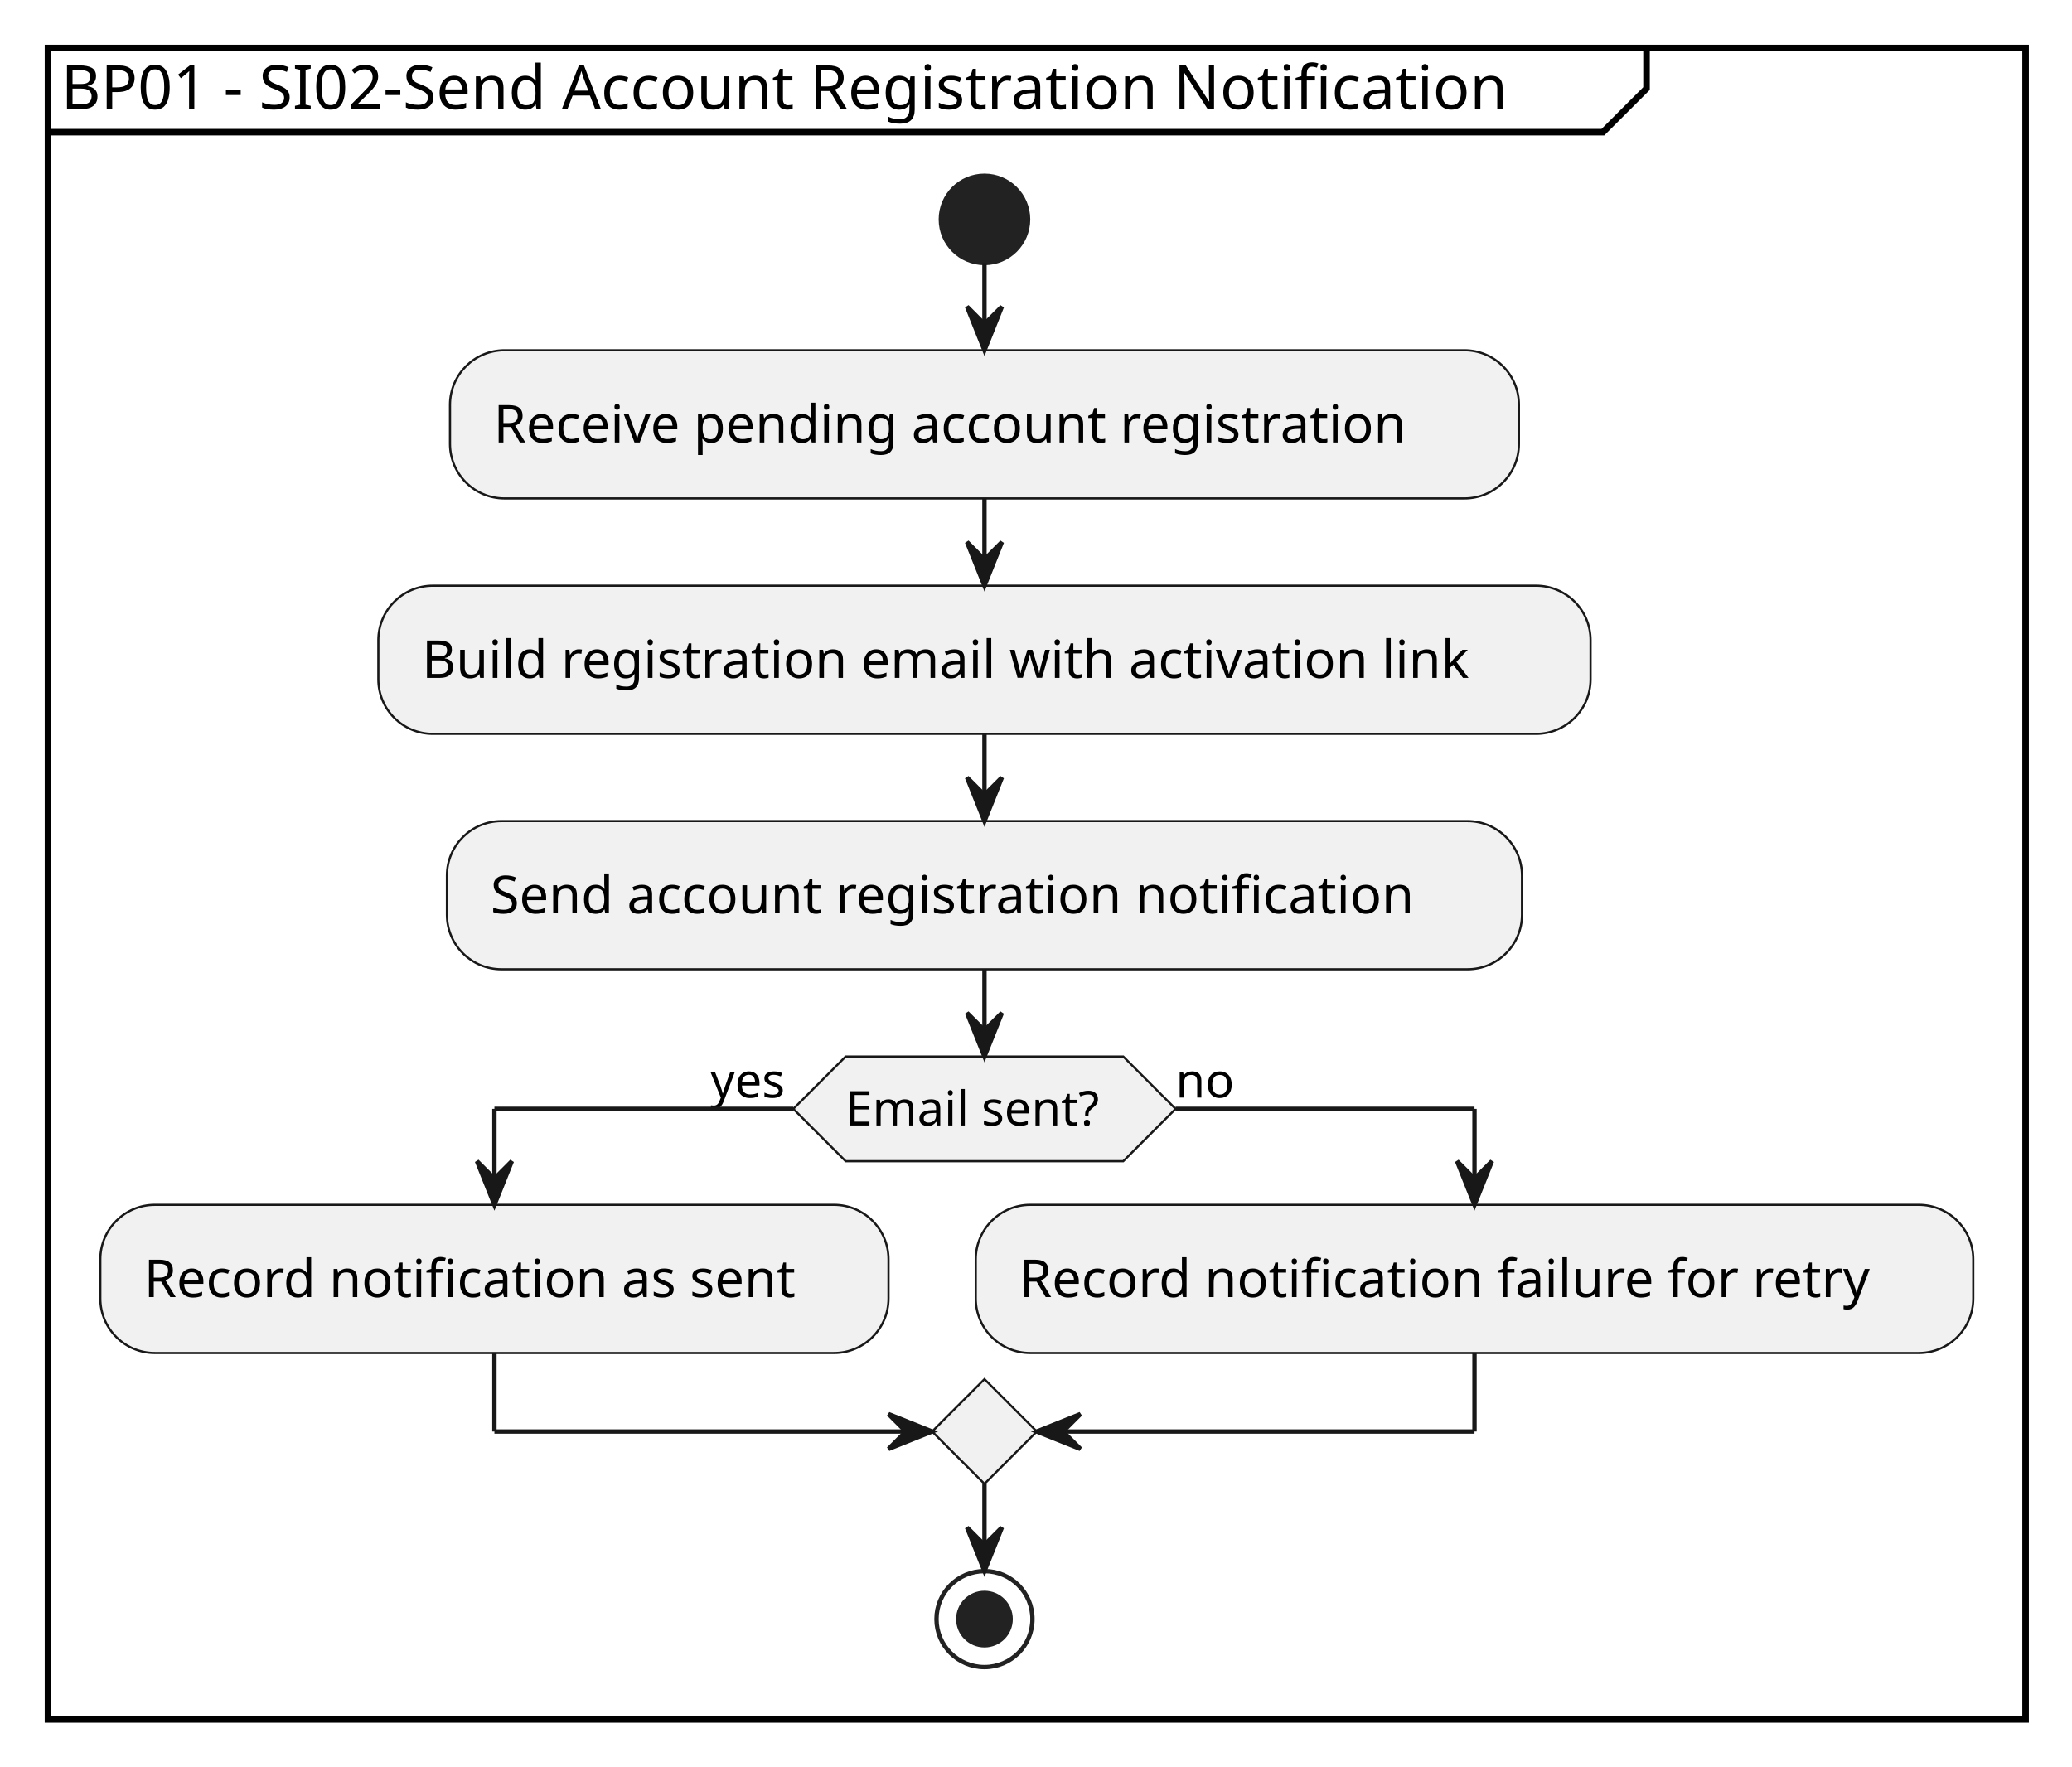
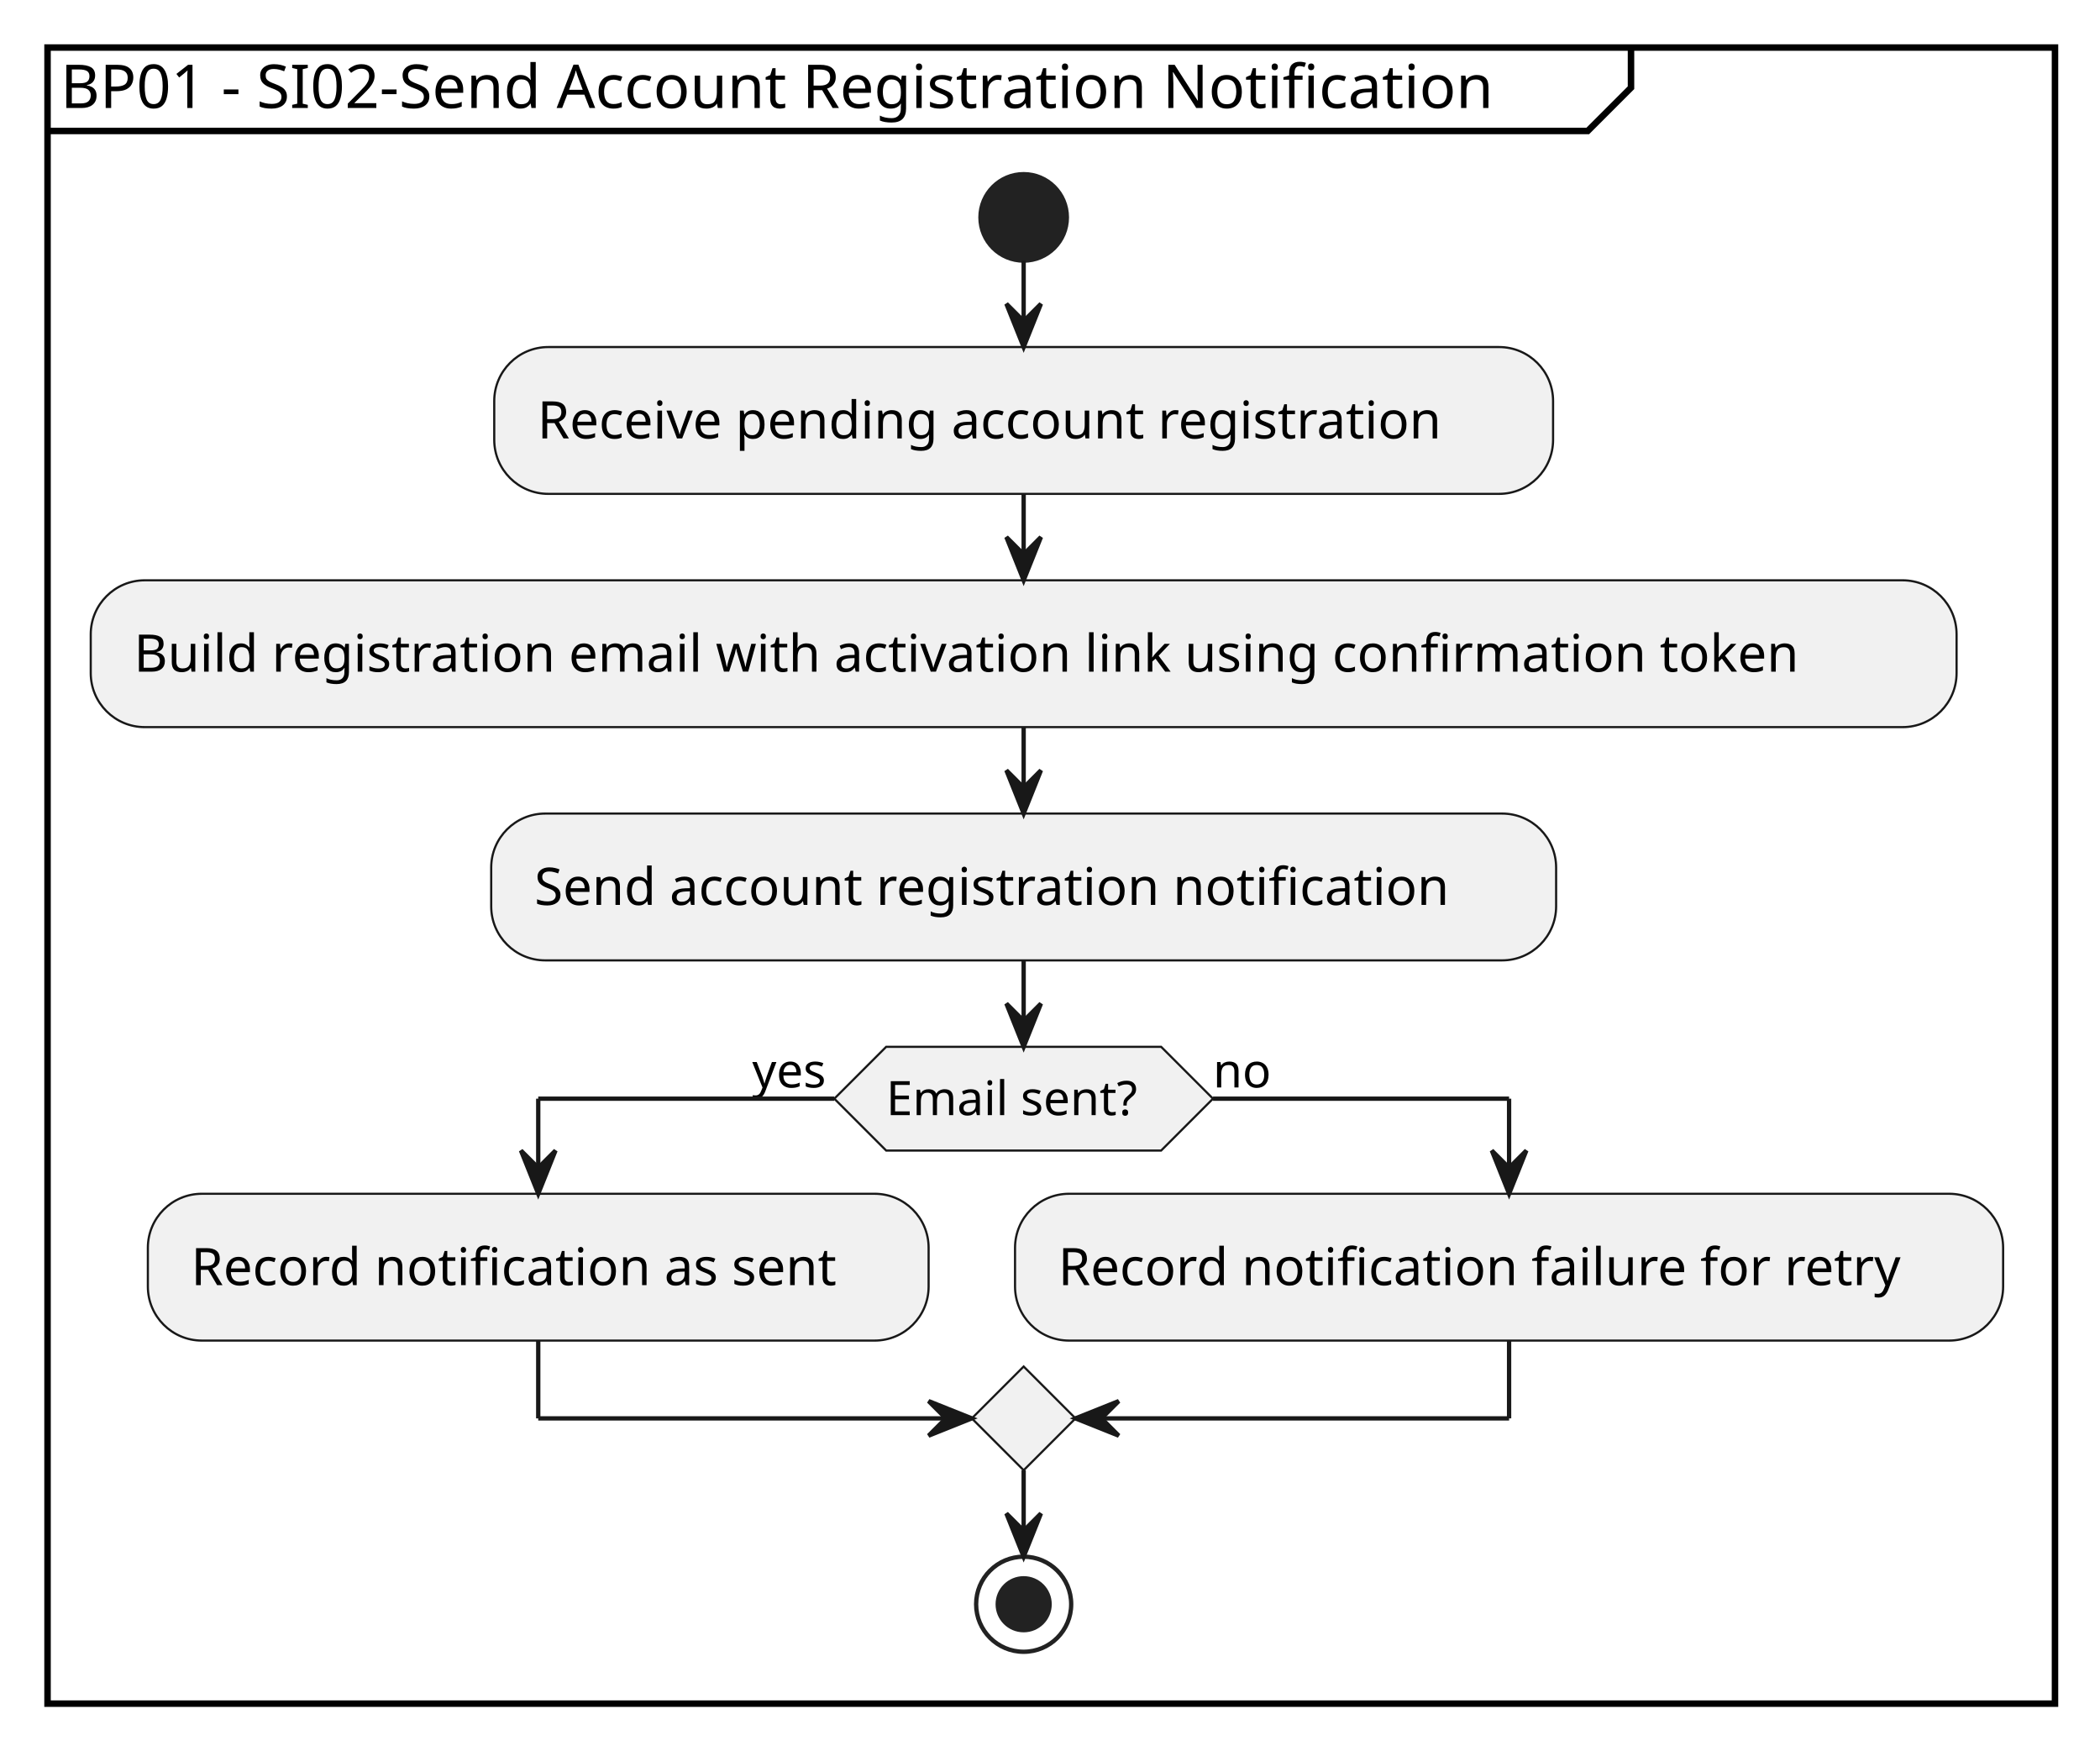
- <svg xmlns="http://www.w3.org/2000/svg" contentStyleType="text/css" data-diagram-type="ACTIVITY" height="405px" preserveAspectRatio="none" style="width:475px;height:405px;background:#FFFFFF;" version="1.1" viewBox="0 0 475 405" width="475px" zoomAndPan="magnify">
+ <svg xmlns="http://www.w3.org/2000/svg" contentStyleType="text/css" data-diagram-type="ACTIVITY" height="405px" preserveAspectRatio="none" style="width:486px;height:405px;background:#FFFFFF;" version="1.1" viewBox="0 0 486 405" width="486px" zoomAndPan="magnify">
  <defs />
  <g>
-     <rect fill="none" height="383.172" style="stroke:#000000;stroke-width:1.5;" width="453.363" x="11" y="11" />
+     <rect fill="none" height="383.172" style="stroke:#000000;stroke-width:1.5;" width="464.583" x="11" y="11" />
    <path d="M377.46,11 L377.46,20.297 L367.46,30.297 L11,30.297" fill="none" style="stroke:#000000;stroke-width:1.5;" />
    <text fill="#000000" font-family="sans-serif" font-size="14" lengthAdjust="spacing" textLength="356.46" x="14" y="24.995">BP01 - SI02-Send Account Registration Notification</text>
-     <ellipse cx="225.685" cy="50.297" fill="#222222" rx="10" ry="10" style="stroke:#222222;stroke-width:1;" />
-     <rect fill="#F1F1F1" height="33.969" rx="12.5" ry="12.5" style="stroke:#181818;stroke-width:0.5;" width="245.047" x="103.161" y="80.297" />
-     <text fill="#000000" font-family="sans-serif" font-size="12" lengthAdjust="spacing" textLength="225.047" x="113.161" y="101.436">Receive pending account registration</text>
-     <rect fill="#F1F1F1" height="33.969" rx="12.5" ry="12.5" style="stroke:#181818;stroke-width:0.5;" width="277.9" x="86.734" y="134.266" />
-     <text fill="#000000" font-family="sans-serif" font-size="12" lengthAdjust="spacing" textLength="257.9" x="96.734" y="155.404">Build registration email with activation link</text>
-     <rect fill="#F1F1F1" height="33.969" rx="12.5" ry="12.5" style="stroke:#181818;stroke-width:0.5;" width="246.453" x="102.458" y="188.234" />
-     <text fill="#000000" font-family="sans-serif" font-size="12" lengthAdjust="spacing" textLength="226.453" x="112.458" y="209.373">Send account registration notification</text>
-     <polygon fill="#F1F1F1" points="193.866,242.203,257.503,242.203,269.503,254.203,257.503,266.203,193.866,266.203,181.866,254.203,193.866,242.203" style="stroke:#181818;stroke-width:0.5;" />
-     <text fill="#000000" font-family="sans-serif" font-size="11" lengthAdjust="spacing" textLength="63.637" x="193.866" y="258.011">Email sent?</text>
-     <text fill="#000000" font-family="sans-serif" font-size="11" lengthAdjust="spacing" textLength="19.008" x="162.858" y="251.609">yes</text>
-     <text fill="#000000" font-family="sans-serif" font-size="11" lengthAdjust="spacing" textLength="13.702" x="269.503" y="251.609">no</text>
-     <rect fill="#F1F1F1" height="33.969" rx="12.5" ry="12.5" style="stroke:#181818;stroke-width:0.5;" width="180.688" x="23" y="276.203" />
-     <text fill="#000000" font-family="sans-serif" font-size="12" lengthAdjust="spacing" textLength="160.688" x="33" y="297.342">Record notification as sent</text>
-     <rect fill="#F1F1F1" height="33.969" rx="12.5" ry="12.5" style="stroke:#181818;stroke-width:0.5;" width="228.676" x="223.688" y="276.203" />
-     <text fill="#000000" font-family="sans-serif" font-size="12" lengthAdjust="spacing" textLength="208.676" x="233.688" y="297.342">Record notification failure for retry</text>
-     <polygon fill="#F1F1F1" points="225.685,316.172,237.685,328.172,225.685,340.172,213.685,328.172,225.685,316.172" style="stroke:#181818;stroke-width:0.5;" />
-     <ellipse cx="225.685" cy="371.172" fill="none" rx="11" ry="11" style="stroke:#222222;stroke-width:1;" />
-     <ellipse cx="225.685" cy="371.172" fill="#222222" rx="6" ry="6" style="stroke:#222222;stroke-width:1;" />
-     <line style="stroke:#181818;stroke-width:1;" x1="225.685" x2="225.685" y1="60.297" y2="80.297" />
-     <polygon fill="#181818" points="221.685,70.297,225.685,80.297,229.685,70.297,225.685,74.297" style="stroke:#181818;stroke-width:1;" />
-     <line style="stroke:#181818;stroke-width:1;" x1="225.685" x2="225.685" y1="114.266" y2="134.266" />
-     <polygon fill="#181818" points="221.685,124.266,225.685,134.266,229.685,124.266,225.685,128.266" style="stroke:#181818;stroke-width:1;" />
-     <line style="stroke:#181818;stroke-width:1;" x1="225.685" x2="225.685" y1="168.234" y2="188.234" />
-     <polygon fill="#181818" points="221.685,178.234,225.685,188.234,229.685,178.234,225.685,182.234" style="stroke:#181818;stroke-width:1;" />
-     <line style="stroke:#181818;stroke-width:1;" x1="181.866" x2="113.344" y1="254.203" y2="254.203" />
-     <line style="stroke:#181818;stroke-width:1;" x1="113.344" x2="113.344" y1="254.203" y2="276.203" />
-     <polygon fill="#181818" points="109.344,266.203,113.344,276.203,117.344,266.203,113.344,270.203" style="stroke:#181818;stroke-width:1;" />
-     <line style="stroke:#181818;stroke-width:1;" x1="269.503" x2="338.025" y1="254.203" y2="254.203" />
-     <line style="stroke:#181818;stroke-width:1;" x1="338.025" x2="338.025" y1="254.203" y2="276.203" />
-     <polygon fill="#181818" points="334.025,266.203,338.025,276.203,342.025,266.203,338.025,270.203" style="stroke:#181818;stroke-width:1;" />
-     <line style="stroke:#181818;stroke-width:1;" x1="113.344" x2="113.344" y1="310.172" y2="328.172" />
-     <line style="stroke:#181818;stroke-width:1;" x1="113.344" x2="213.685" y1="328.172" y2="328.172" />
-     <polygon fill="#181818" points="203.685,324.172,213.685,328.172,203.685,332.172,207.685,328.172" style="stroke:#181818;stroke-width:1;" />
-     <line style="stroke:#181818;stroke-width:1;" x1="338.025" x2="338.025" y1="310.172" y2="328.172" />
-     <line style="stroke:#181818;stroke-width:1;" x1="338.025" x2="237.685" y1="328.172" y2="328.172" />
-     <polygon fill="#181818" points="247.685,324.172,237.685,328.172,247.685,332.172,243.685,328.172" style="stroke:#181818;stroke-width:1;" />
-     <line style="stroke:#181818;stroke-width:1;" x1="225.685" x2="225.685" y1="222.203" y2="242.203" />
-     <polygon fill="#181818" points="221.685,232.203,225.685,242.203,229.685,232.203,225.685,236.203" style="stroke:#181818;stroke-width:1;" />
-     <line style="stroke:#181818;stroke-width:1;" x1="225.685" x2="225.685" y1="340.172" y2="360.172" />
-     <polygon fill="#181818" points="221.685,350.172,225.685,360.172,229.685,350.172,225.685,354.172" style="stroke:#181818;stroke-width:1;" />
+     <ellipse cx="236.904" cy="50.297" fill="#222222" rx="10" ry="10" style="stroke:#222222;stroke-width:1;" />
+     <rect fill="#F1F1F1" height="33.969" rx="12.5" ry="12.5" style="stroke:#181818;stroke-width:0.5;" width="245.047" x="114.381" y="80.297" />
+     <text fill="#000000" font-family="sans-serif" font-size="12" lengthAdjust="spacing" textLength="225.047" x="124.381" y="101.436">Receive pending account registration</text>
+     <rect fill="#F1F1F1" height="33.969" rx="12.5" ry="12.5" style="stroke:#181818;stroke-width:0.5;" width="431.809" x="21" y="134.266" />
+     <text fill="#000000" font-family="sans-serif" font-size="12" lengthAdjust="spacing" textLength="411.809" x="31" y="155.404">Build registration email with activation link using confirmation token</text>
+     <rect fill="#F1F1F1" height="33.969" rx="12.5" ry="12.5" style="stroke:#181818;stroke-width:0.5;" width="246.453" x="113.678" y="188.234" />
+     <text fill="#000000" font-family="sans-serif" font-size="12" lengthAdjust="spacing" textLength="226.453" x="123.678" y="209.373">Send account registration notification</text>
+     <polygon fill="#F1F1F1" points="205.086,242.203,268.723,242.203,280.723,254.203,268.723,266.203,205.086,266.203,193.086,254.203,205.086,242.203" style="stroke:#181818;stroke-width:0.5;" />
+     <text fill="#000000" font-family="sans-serif" font-size="11" lengthAdjust="spacing" textLength="63.637" x="205.086" y="258.011">Email sent?</text>
+     <text fill="#000000" font-family="sans-serif" font-size="11" lengthAdjust="spacing" textLength="19.008" x="174.078" y="251.609">yes</text>
+     <text fill="#000000" font-family="sans-serif" font-size="11" lengthAdjust="spacing" textLength="13.702" x="280.723" y="251.609">no</text>
+     <rect fill="#F1F1F1" height="33.969" rx="12.5" ry="12.5" style="stroke:#181818;stroke-width:0.5;" width="180.688" x="34.22" y="276.203" />
+     <text fill="#000000" font-family="sans-serif" font-size="12" lengthAdjust="spacing" textLength="160.688" x="44.22" y="297.342">Record notification as sent</text>
+     <rect fill="#F1F1F1" height="33.969" rx="12.5" ry="12.5" style="stroke:#181818;stroke-width:0.5;" width="228.676" x="234.907" y="276.203" />
+     <text fill="#000000" font-family="sans-serif" font-size="12" lengthAdjust="spacing" textLength="208.676" x="244.907" y="297.342">Record notification failure for retry</text>
+     <polygon fill="#F1F1F1" points="236.904,316.172,248.904,328.172,236.904,340.172,224.904,328.172,236.904,316.172" style="stroke:#181818;stroke-width:0.5;" />
+     <ellipse cx="236.904" cy="371.172" fill="none" rx="11" ry="11" style="stroke:#222222;stroke-width:1;" />
+     <ellipse cx="236.904" cy="371.172" fill="#222222" rx="6" ry="6" style="stroke:#222222;stroke-width:1;" />
+     <line style="stroke:#181818;stroke-width:1;" x1="236.904" x2="236.904" y1="60.297" y2="80.297" />
+     <polygon fill="#181818" points="232.904,70.297,236.904,80.297,240.904,70.297,236.904,74.297" style="stroke:#181818;stroke-width:1;" />
+     <line style="stroke:#181818;stroke-width:1;" x1="236.904" x2="236.904" y1="114.266" y2="134.266" />
+     <polygon fill="#181818" points="232.904,124.266,236.904,134.266,240.904,124.266,236.904,128.266" style="stroke:#181818;stroke-width:1;" />
+     <line style="stroke:#181818;stroke-width:1;" x1="236.904" x2="236.904" y1="168.234" y2="188.234" />
+     <polygon fill="#181818" points="232.904,178.234,236.904,188.234,240.904,178.234,236.904,182.234" style="stroke:#181818;stroke-width:1;" />
+     <line style="stroke:#181818;stroke-width:1;" x1="193.086" x2="124.564" y1="254.203" y2="254.203" />
+     <line style="stroke:#181818;stroke-width:1;" x1="124.564" x2="124.564" y1="254.203" y2="276.203" />
+     <polygon fill="#181818" points="120.564,266.203,124.564,276.203,128.564,266.203,124.564,270.203" style="stroke:#181818;stroke-width:1;" />
+     <line style="stroke:#181818;stroke-width:1;" x1="280.723" x2="349.245" y1="254.203" y2="254.203" />
+     <line style="stroke:#181818;stroke-width:1;" x1="349.245" x2="349.245" y1="254.203" y2="276.203" />
+     <polygon fill="#181818" points="345.245,266.203,349.245,276.203,353.245,266.203,349.245,270.203" style="stroke:#181818;stroke-width:1;" />
+     <line style="stroke:#181818;stroke-width:1;" x1="124.564" x2="124.564" y1="310.172" y2="328.172" />
+     <line style="stroke:#181818;stroke-width:1;" x1="124.564" x2="224.904" y1="328.172" y2="328.172" />
+     <polygon fill="#181818" points="214.904,324.172,224.904,328.172,214.904,332.172,218.904,328.172" style="stroke:#181818;stroke-width:1;" />
+     <line style="stroke:#181818;stroke-width:1;" x1="349.245" x2="349.245" y1="310.172" y2="328.172" />
+     <line style="stroke:#181818;stroke-width:1;" x1="349.245" x2="248.904" y1="328.172" y2="328.172" />
+     <polygon fill="#181818" points="258.904,324.172,248.904,328.172,258.904,332.172,254.904,328.172" style="stroke:#181818;stroke-width:1;" />
+     <line style="stroke:#181818;stroke-width:1;" x1="236.904" x2="236.904" y1="222.203" y2="242.203" />
+     <polygon fill="#181818" points="232.904,232.203,236.904,242.203,240.904,232.203,236.904,236.203" style="stroke:#181818;stroke-width:1;" />
+     <line style="stroke:#181818;stroke-width:1;" x1="236.904" x2="236.904" y1="340.172" y2="360.172" />
+     <polygon fill="#181818" points="232.904,350.172,236.904,360.172,240.904,350.172,236.904,354.172" style="stroke:#181818;stroke-width:1;" />
  </g>
</svg>
